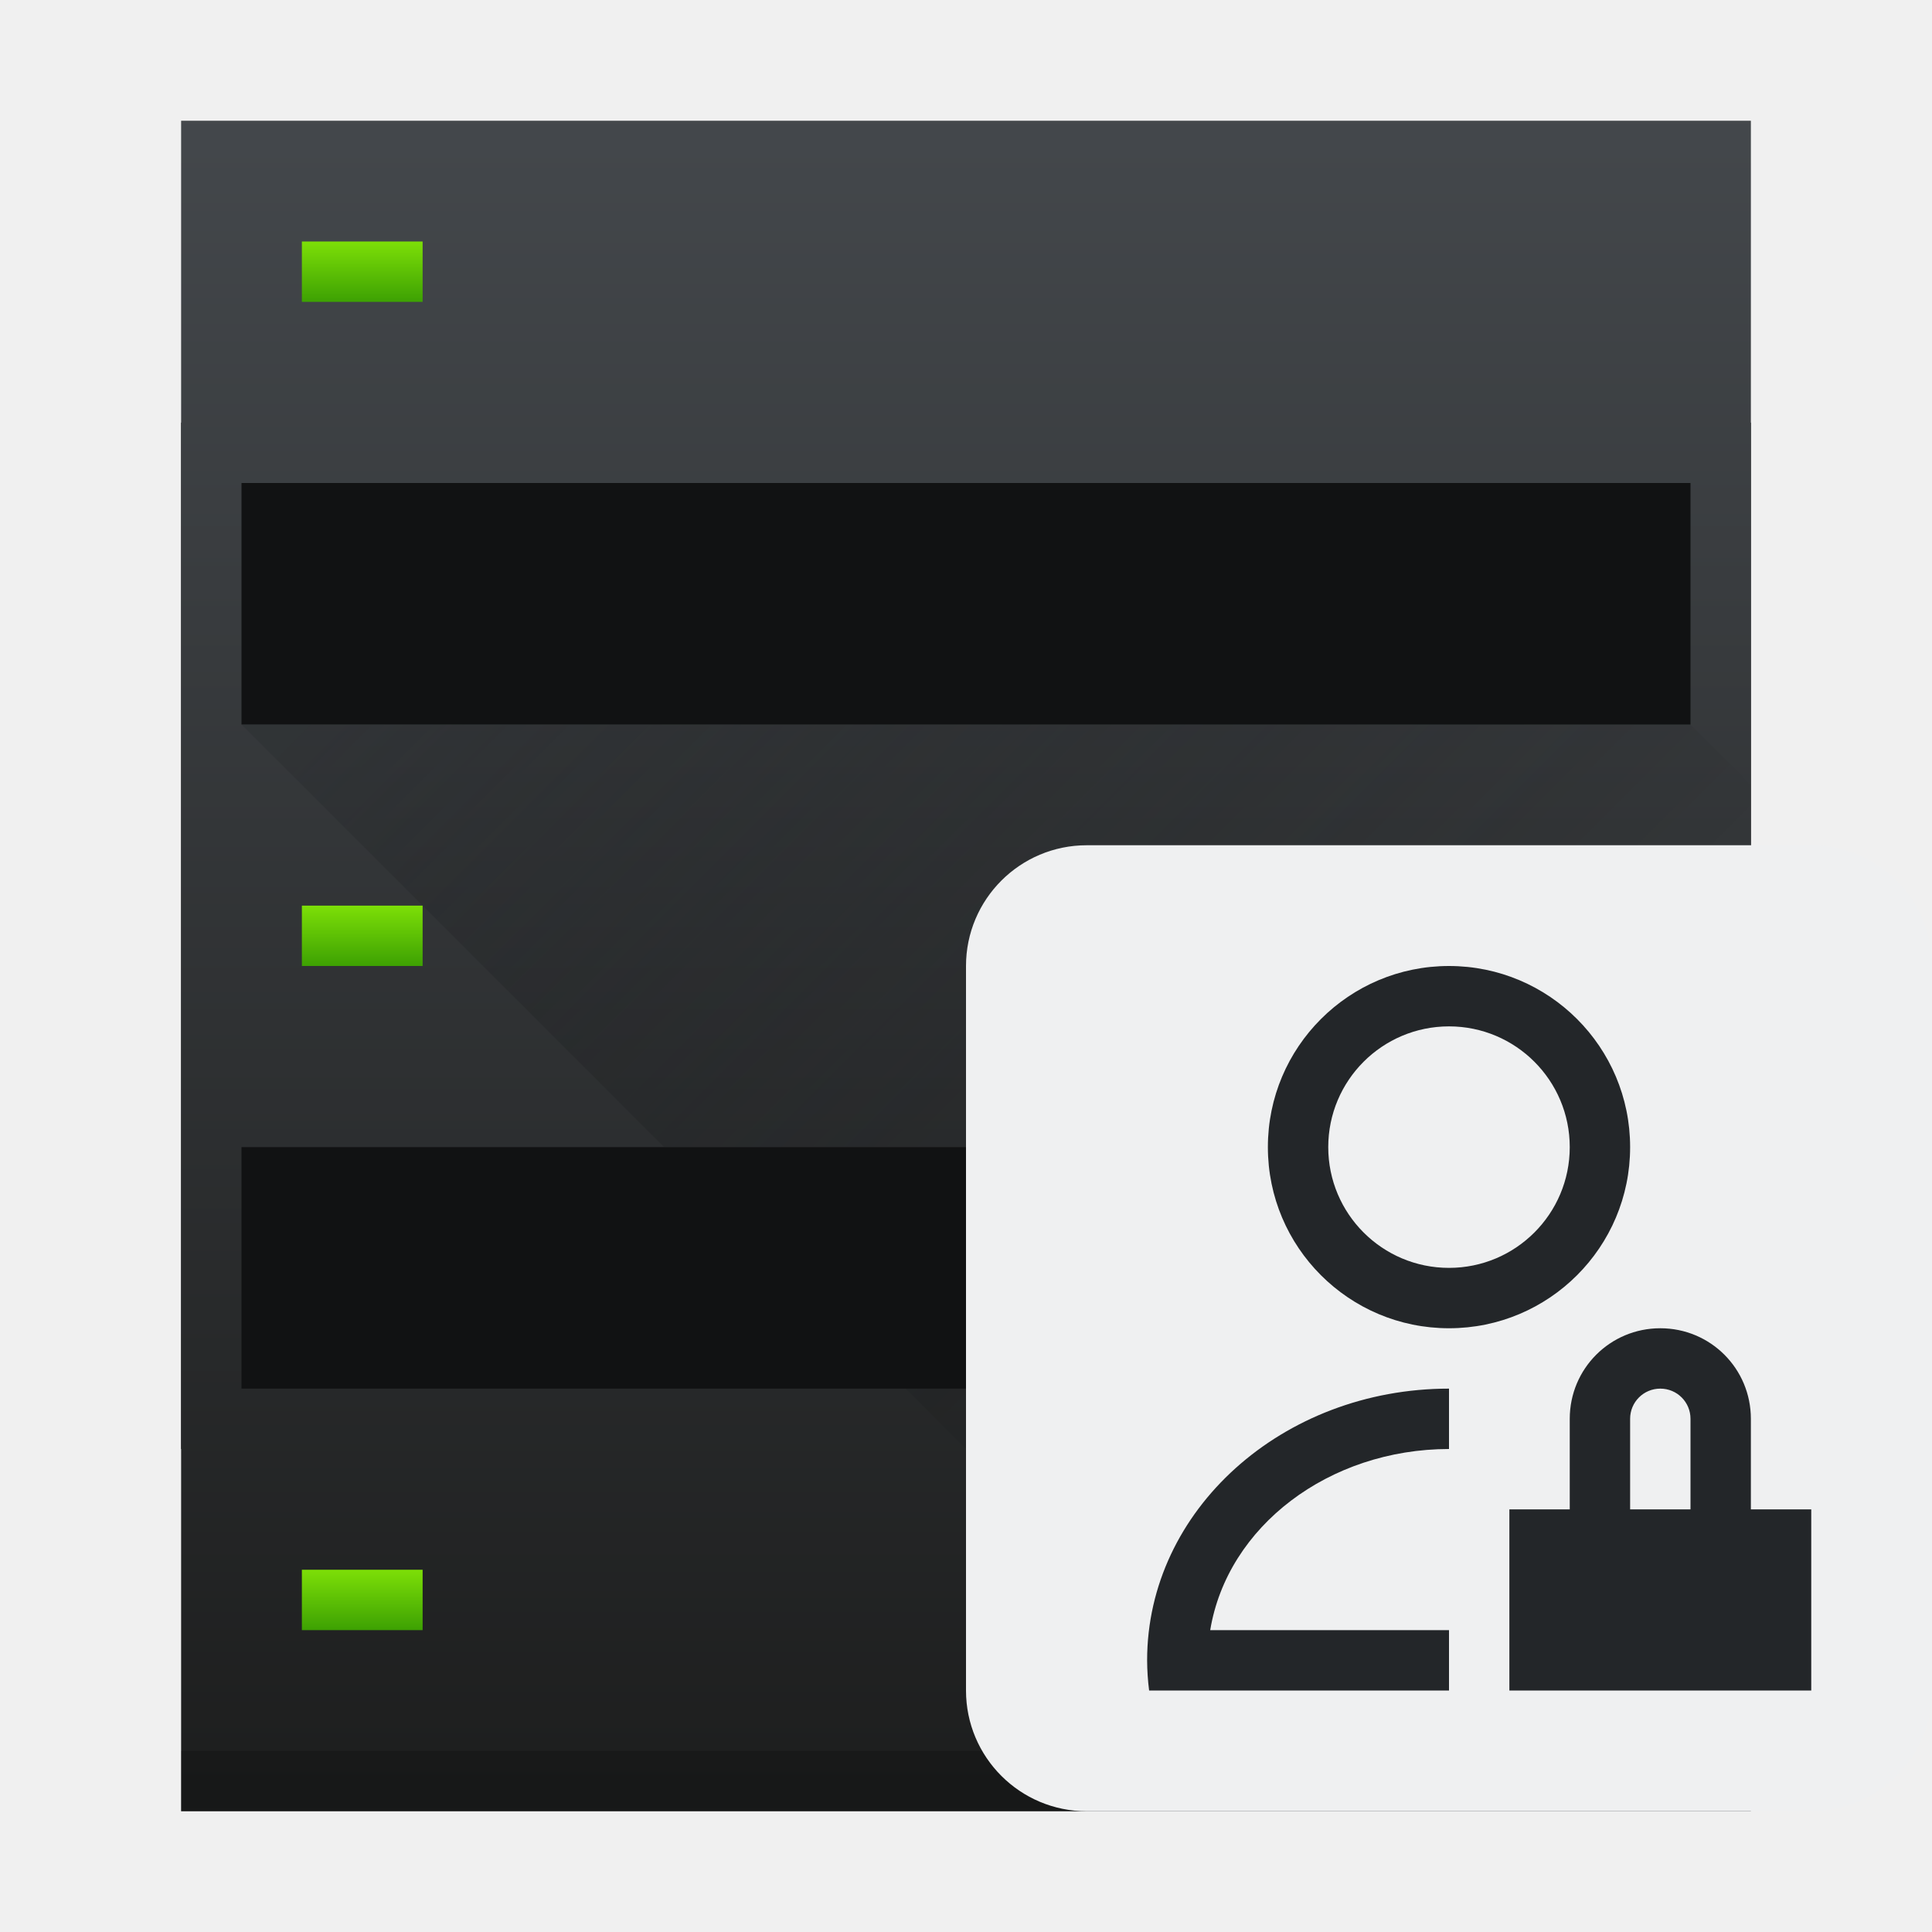
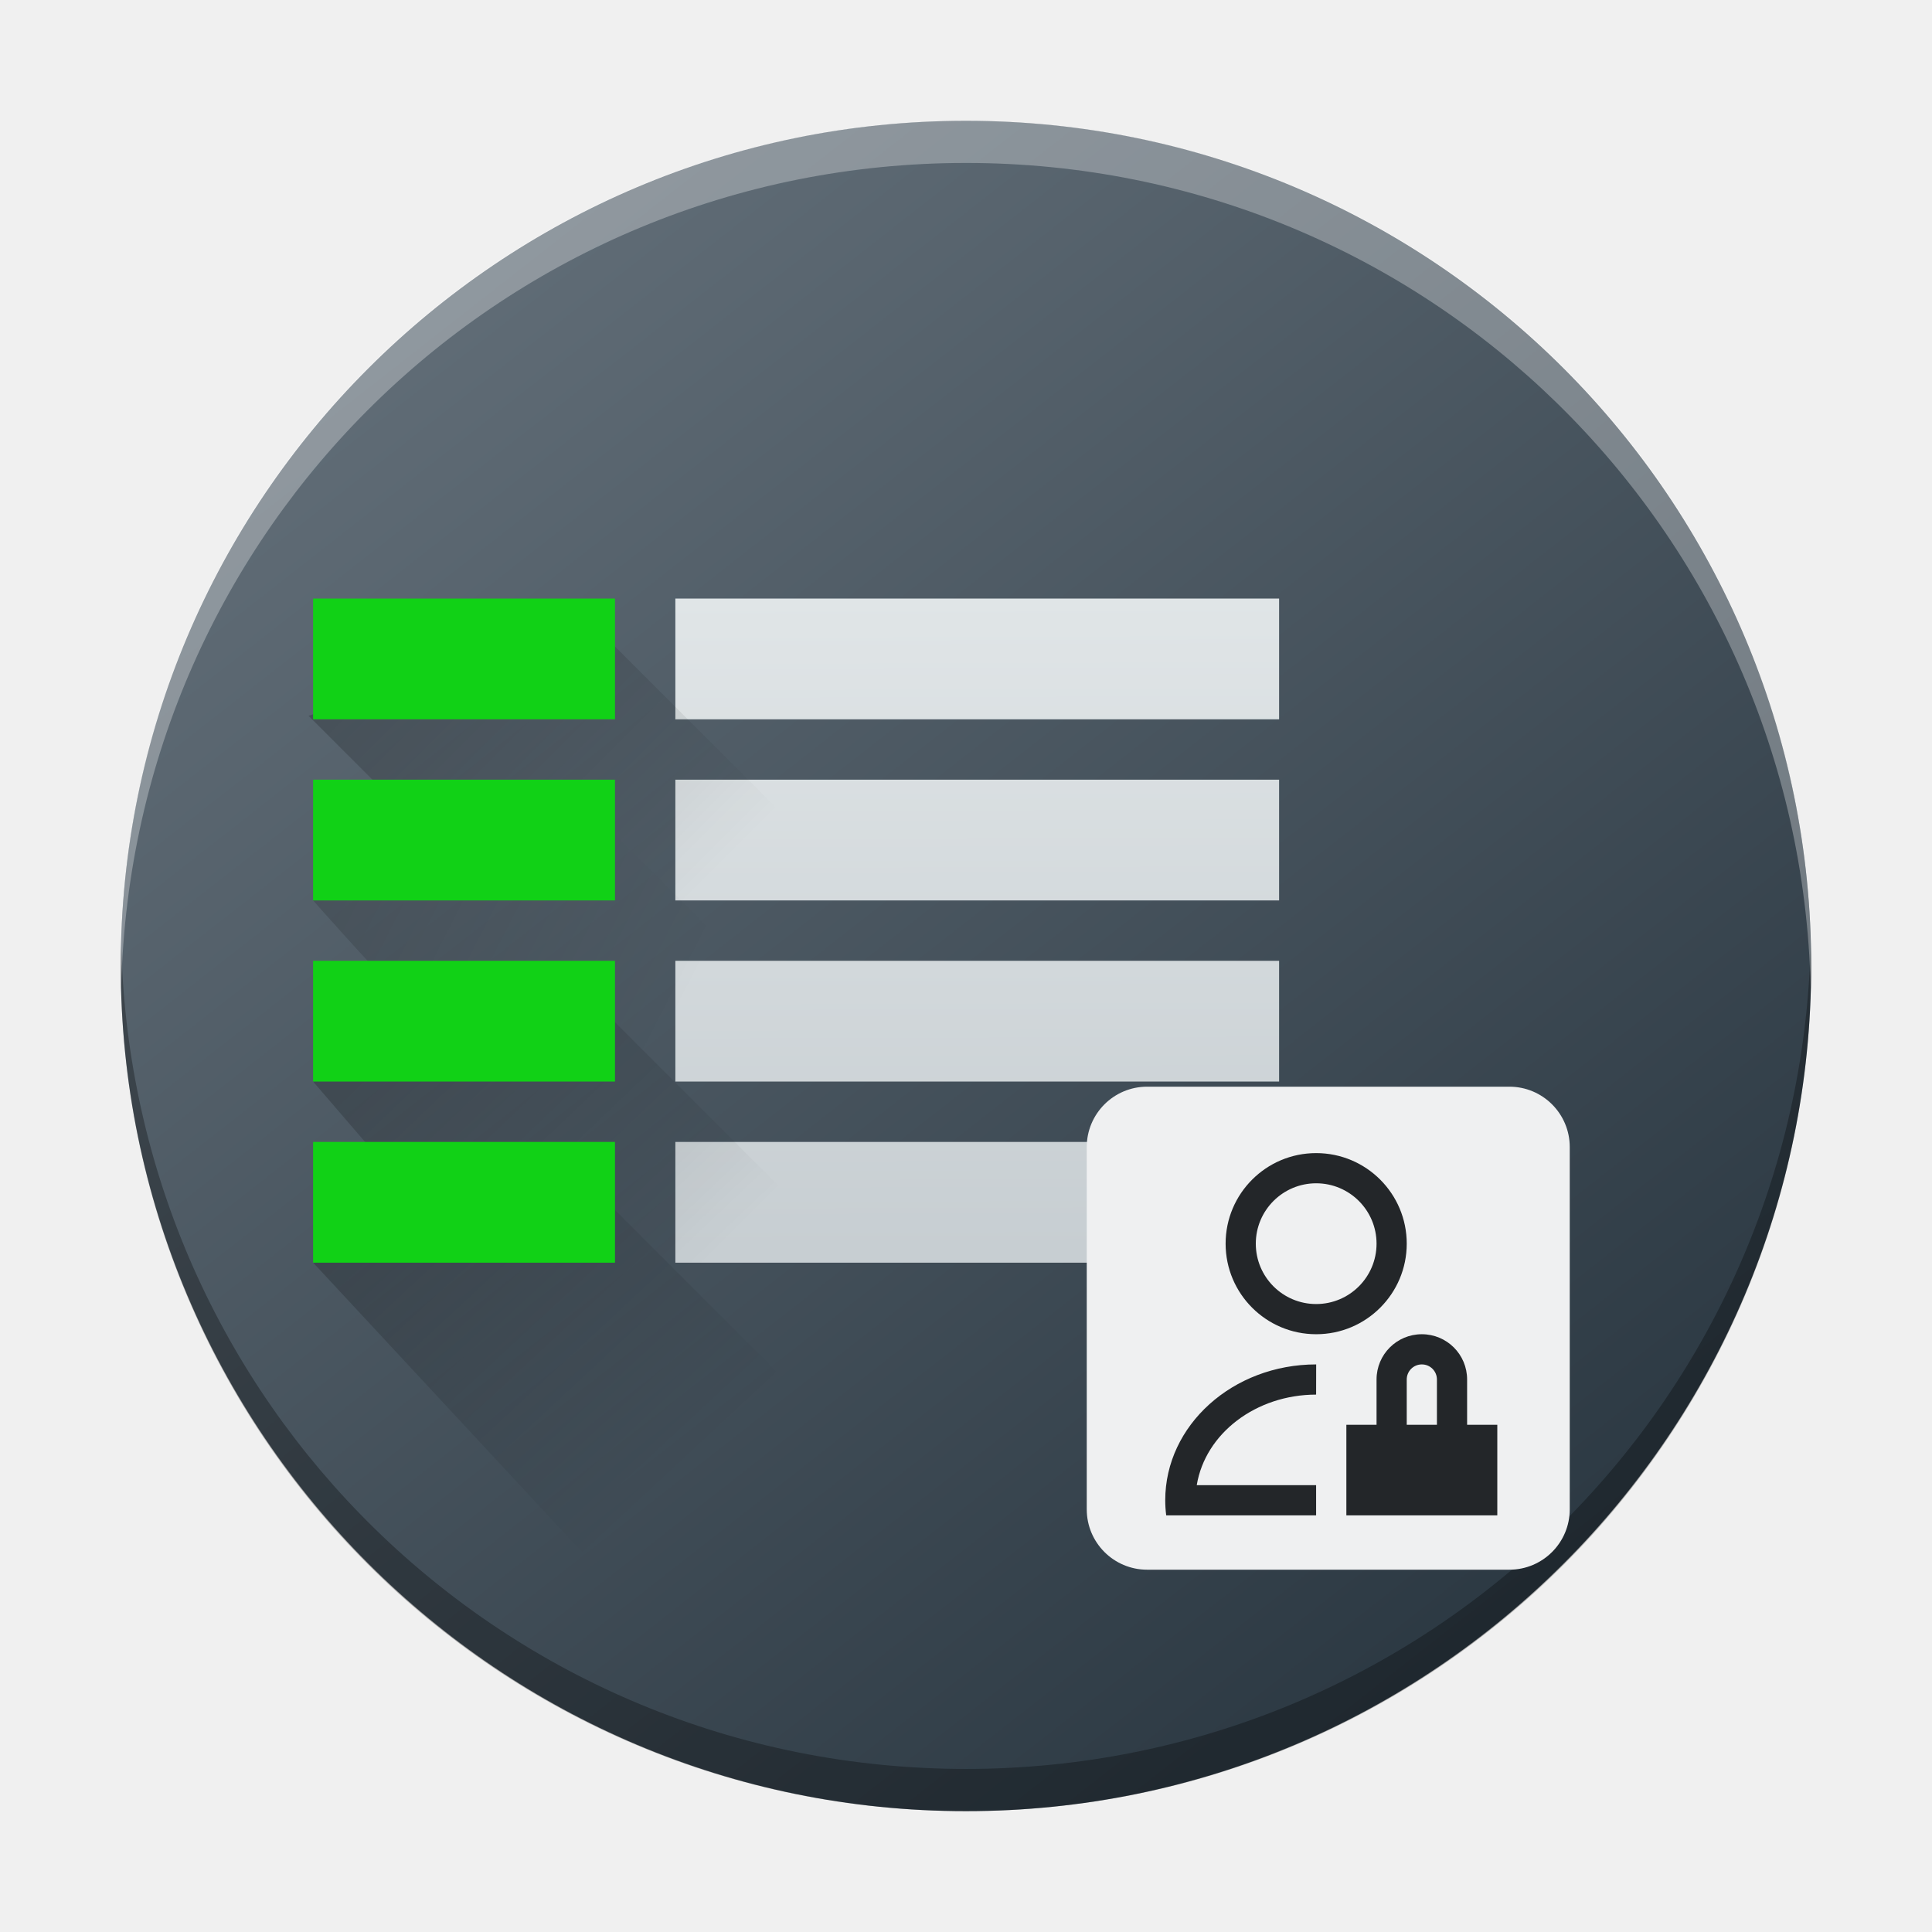
- <svg xmlns="http://www.w3.org/2000/svg" xmlns:xlink="http://www.w3.org/1999/xlink" height="32" width="32">
+ <svg xmlns="http://www.w3.org/2000/svg" xmlns:xlink="http://www.w3.org/1999/xlink" height="32" width="32" version="1.1" id="svg3802">
+   <defs id="defs3806">
+     <linearGradient gradientTransform="matrix(0.6999704,0,0,0.6999312,-301.988,-350.6239)" gradientUnits="userSpaceOnUse" x2="426.695" y2="499.921" y1="547.675" id="a-6" x1="389.32">
+       <stop stop-color="#18222a" style="stop-color:#1e2b35;stop-opacity:1" id="stop216-3" />
+       <stop stop-color="#566069" offset="1" style="stop-color:#6d7983;stop-opacity:1" id="stop218" />
+     </linearGradient>
+     <linearGradient xlink:href="#c-6" id="linearGradient1278" gradientUnits="userSpaceOnUse" gradientTransform="matrix(3.11111,0,0,1.555556,-1200.667,-798.2738)" x1="389.571" y1="526.798" x2="389.524" y2="519.549" />
+     <linearGradient id="c-6">
+       <stop offset="0" stop-color="#c6cdd1" id="stop226" />
+       <stop offset="1" stop-color="#e0e5e7" id="stop228" />
+     </linearGradient>
+     <linearGradient xlink:href="#e-3" id="linearGradient1280" gradientUnits="userSpaceOnUse" gradientTransform="matrix(1.555556,0,0,1.555556,0.4444881,4.078617)" x1="3" y1="5" x2="6" y2="8" />
+     <linearGradient id="e-3">
+       <stop offset="0" id="stop232" />
+       <stop offset="1" stop-opacity="0" id="stop234" />
+     </linearGradient>
+     <linearGradient xlink:href="#e-3" id="linearGradient1282" gradientUnits="userSpaceOnUse" gradientTransform="matrix(1.555556,0,0,1.555556,0.4444881,4.078617)" x1="1.005" y1="7.439" x2="6" y2="10" />
+     <linearGradient xlink:href="#e-3" id="linearGradient1284" gradientUnits="userSpaceOnUse" gradientTransform="matrix(1.555556,0,0,1.555556,0.4444881,4.078617)" x1="3.048" y1="8.894" x2="6" y2="12" />
+     <linearGradient xlink:href="#e-3" id="linearGradient1286" gradientUnits="userSpaceOnUse" gradientTransform="matrix(1.555556,0,0,1.555556,0.4444881,4.078617)" x1="3.048" y1="10.823" x2="6" y2="14" />
+   </defs>
  <linearGradient id="b" gradientTransform="matrix(.7 0 0 .7 -.7 -1.1)" gradientUnits="userSpaceOnUse" x2="0" y1="44" y2="4">
-     <stop offset="0" stop-color="#1d1e1e" />
-     <stop offset="1" stop-color="#44484c" />
+     <stop offset="0" stop-color="#1d1e1e" id="stop3764" />
+     <stop offset="1" stop-color="#44484c" id="stop3766" />
  </linearGradient>
  <linearGradient id="c" x1="6" x2="6" xlink:href="#a" y1="5" y2="4" />
  <linearGradient id="a" gradientUnits="userSpaceOnUse" x2="0" y1="507.8" y2="506.8">
-     <stop offset="0" stop-color="#3da103" />
-     <stop offset="1" stop-color="#7ddf07" />
+     <stop offset="0" stop-color="#3da103" id="stop3770" />
+     <stop offset="1" stop-color="#7ddf07" id="stop3772" />
  </linearGradient>
  <linearGradient id="d" x1="6" x2="6" xlink:href="#a" y1="16" y2="15" />
  <linearGradient id="e" x1="6" x2="6" xlink:href="#a" y1="27" y2="26" />
  <linearGradient id="f" gradientUnits="userSpaceOnUse" x1="5" x2="18" y1="12" y2="25">
-     <stop offset="0" stop-color="#292c2f" />
-     <stop offset="1" stop-opacity="0" />
+     <stop offset="0" stop-color="#292c2f" id="stop3777" />
+     <stop offset="1" stop-opacity="0" id="stop3779" />
  </linearGradient>
-   <path d="M3 7h26v17H3z" fill="#111213" />
-   <path d="M3 2v28h26V2zm1 6h24v4H4zm0 11h24v4H4z" fill="url(#b)" />
-   <path d="M3 29h26v1H3z" opacity=".2" />
-   <g stroke-width=".7">
-     <path d="M5 4h2v1H5z" fill="url(#c)" />
-     <path d="M5 15h2v1H5z" fill="url(#d)" />
-     <path d="M5 26h2v1H5z" fill="url(#e)" />
-   </g>
-   <path d="M4 12l7 7h17v4H15l7 7h7V13l-1-1z" fill="url(#f)" fill-rule="evenodd" opacity=".4" />
-   <rect fill="#eff0f1" height="16" rx="2" width="16" x="16" y="14" />
-   <path d="M27.5 22c-.831 0-1.5.669-1.5 1.5V25h-1v3h5v-3h-1v-1.5c0-.831-.669-1.5-1.5-1.5zm0 1c.277 0 .5.223.5.5V25h-1v-1.5c0-.277.223-.5.5-.5zM24 23a5 4.5 0 0 0-5 4.5 5 4.5 0 0 0 .033.5H24v-1h-3.955A4 3.5 0 0 1 24 24zm0-7a3 3 0 0 0-3 3 3 3 0 0 0 3 3 3 3 0 0 0 3-3 3 3 0 0 0-3-3zm0 1a2 2 0 0 1 2 2 2 2 0 0 1-2 2 2 2 0 0 1-2-2 2 2 0 0 1 2-2z" fill="#232629" />
+   <rect width="27.999" x="-29.999" y="2.001" rx="13.999" height="27.997" transform="scale(-1,1)" style="display:inline;overflow:visible;fill:url(#a-6);stroke-width:1.96;stroke-opacity:0.55" id="rect223" ry="13.999" />
+   <path style="display:inline;overflow:visible;opacity:0.3;fill:#000000;fill-opacity:1;stroke-width:1.96;stroke-opacity:0.55" d="m 2.008,15.65 c -0.004,0.117 -0.008,0.233 -0.008,0.35 0,7.755 6.244,13.999 13.999,13.999 7.756,0 13.999,-6.243 13.999,-13.999 0,-0.117 -0.007,-0.233 -0.008,-0.35 -0.185,7.592 -6.356,13.649 -13.991,13.649 -7.638,0 -13.806,-6.057 -13.991,-13.649" id="path225" />
+   <path d="m 2.008,16.348 c -0.004,-0.117 -0.008,-0.232 -0.008,-0.35 0,-7.755 6.244,-13.999 13.999,-13.999 7.756,0 13.999,6.243 13.999,13.999 0,0.117 -0.007,0.233 -0.008,0.35 -0.185,-7.592 -6.356,-13.649 -13.991,-13.649 -7.638,0 -13.806,6.056 -13.991,13.649" style="display:inline;overflow:visible;opacity:0.3;fill:#ffffff;fill-opacity:1;stroke-width:1.96;stroke-opacity:0.55" id="path229" />
+   <path d="m 11.186,9.914 h 10 v 2 h -10 z m 0,9 h 10 v 2 h -10 z m 0,-6 h 10 v 2 h -10 z m 0,3 h 10 v 2 h -10 z" stroke-width="2.2" id="path269-9" style="fill:url(#linearGradient1278)" />
+   <path d="m 5.111,11.856 1.556,1.556 h 3.111 l 1.556,1.556 1.556,-1.556 -3.111,-3.111 z" fill="url(#h)" opacity="0.2" id="path271-3" style="fill:url(#linearGradient1280);stroke-width:1.556" />
+   <path d="m 5.186,14.914 c 0,0 0.962,1.09 1.48,1.609 h 3.111 l 1.556,1.556 1.556,-1.556 -3.111,-3.111 z" fill="url(#i)" opacity="0.2" id="path273-6" style="fill:url(#linearGradient1282);stroke-width:1.556" />
+   <path d="m 5.186,17.914 1.48,1.72 h 3.111 l 1.556,1.556 1.556,-1.556 -3.111,-3.111 z" fill="url(#j)" opacity="0.2" id="path275-0" style="fill:url(#linearGradient1284);stroke-width:1.556" />
+   <path d="m 9.778,19.634 -4.591,1.28 4.591,4.942 H 16 Z" fill="url(#k)" opacity="0.2" id="path277-6" style="fill:url(#linearGradient1286);stroke-width:1.556" />
+   <path d="M 5.186,9.914 H 10.186 V 11.914 H 5.186 Z m 0,3 h 5 v 2 H 5.186 Z m 0,3 h 5 v 2 H 5.186 Z m 0,3 h 5 v 2 H 5.186 Z" fill="#11d116" id="path279-2" style="stroke-width:1.556" />
+   <rect fill="#eff0f1" height="8" rx="1" width="8" x="18" y="17.999" id="rect36-5" style="stroke-width:0.5" />
+   <path d="m 23.55,22.099 c -0.415,0 -0.75,0.335 -0.75,0.75 v 0.75 h -0.5 v 1.5 h 2.5 v -1.5 h -0.5 v -0.75 c 0,-0.415 -0.335,-0.75 -0.75,-0.75 z m 0,0.5 c 0.138,0 0.25,0.111 0.25,0.25 v 0.75 h -0.5 v -0.75 c 0,-0.139 0.112,-0.25 0.25,-0.25 z m -1.75,0 a 2.5,2.25 0 0 0 -2.5,2.25 2.5,2.25 0 0 0 0.016,0.25 h 2.483 v -0.5 h -1.977 a 2,1.75 0 0 1 1.977,-1.5 z m 0,-3.5 a 1.5,1.5 0 0 0 -1.5,1.5 1.5,1.5 0 0 0 1.5,1.5 1.5,1.5 0 0 0 1.5,-1.5 1.5,1.5 0 0 0 -1.5,-1.5 z m 0,0.5 a 1,1 0 0 1 1,1 1,1 0 0 1 -1,1 1,1 0 0 1 -1,-1 1,1 0 0 1 1,-1 z" fill="#232629" id="path3800-6" style="stroke-width:0.5" />
</svg>
